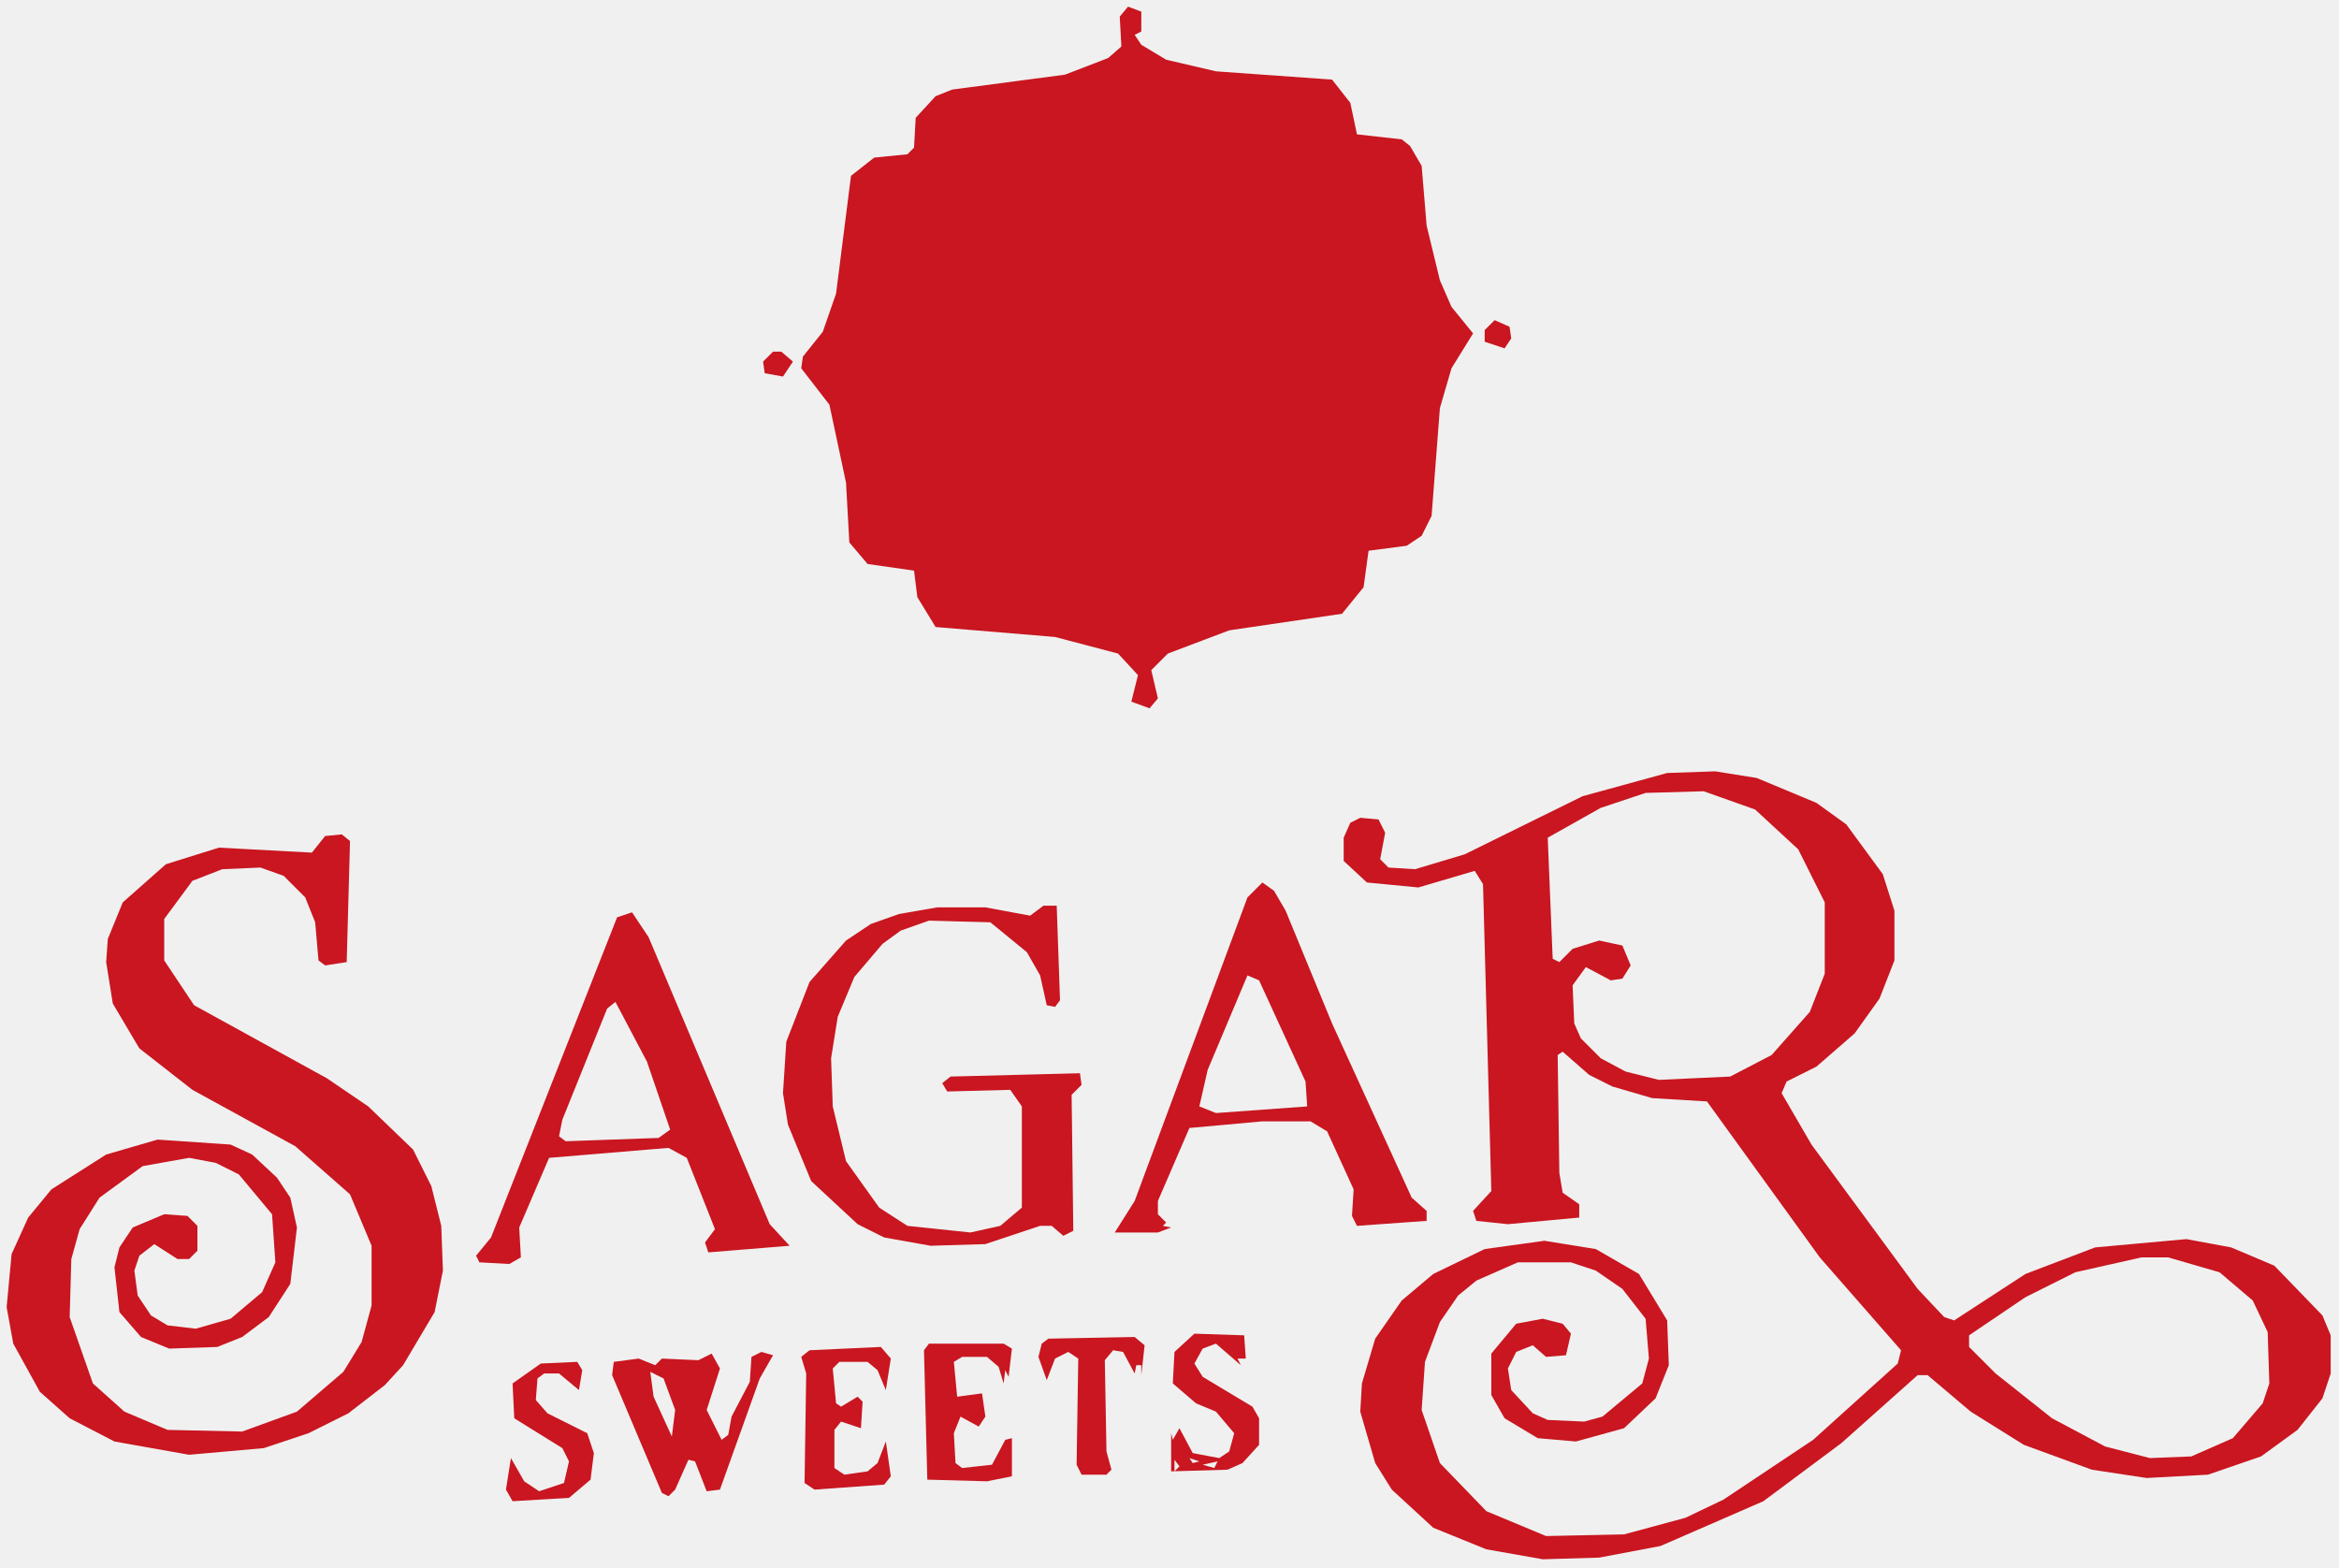
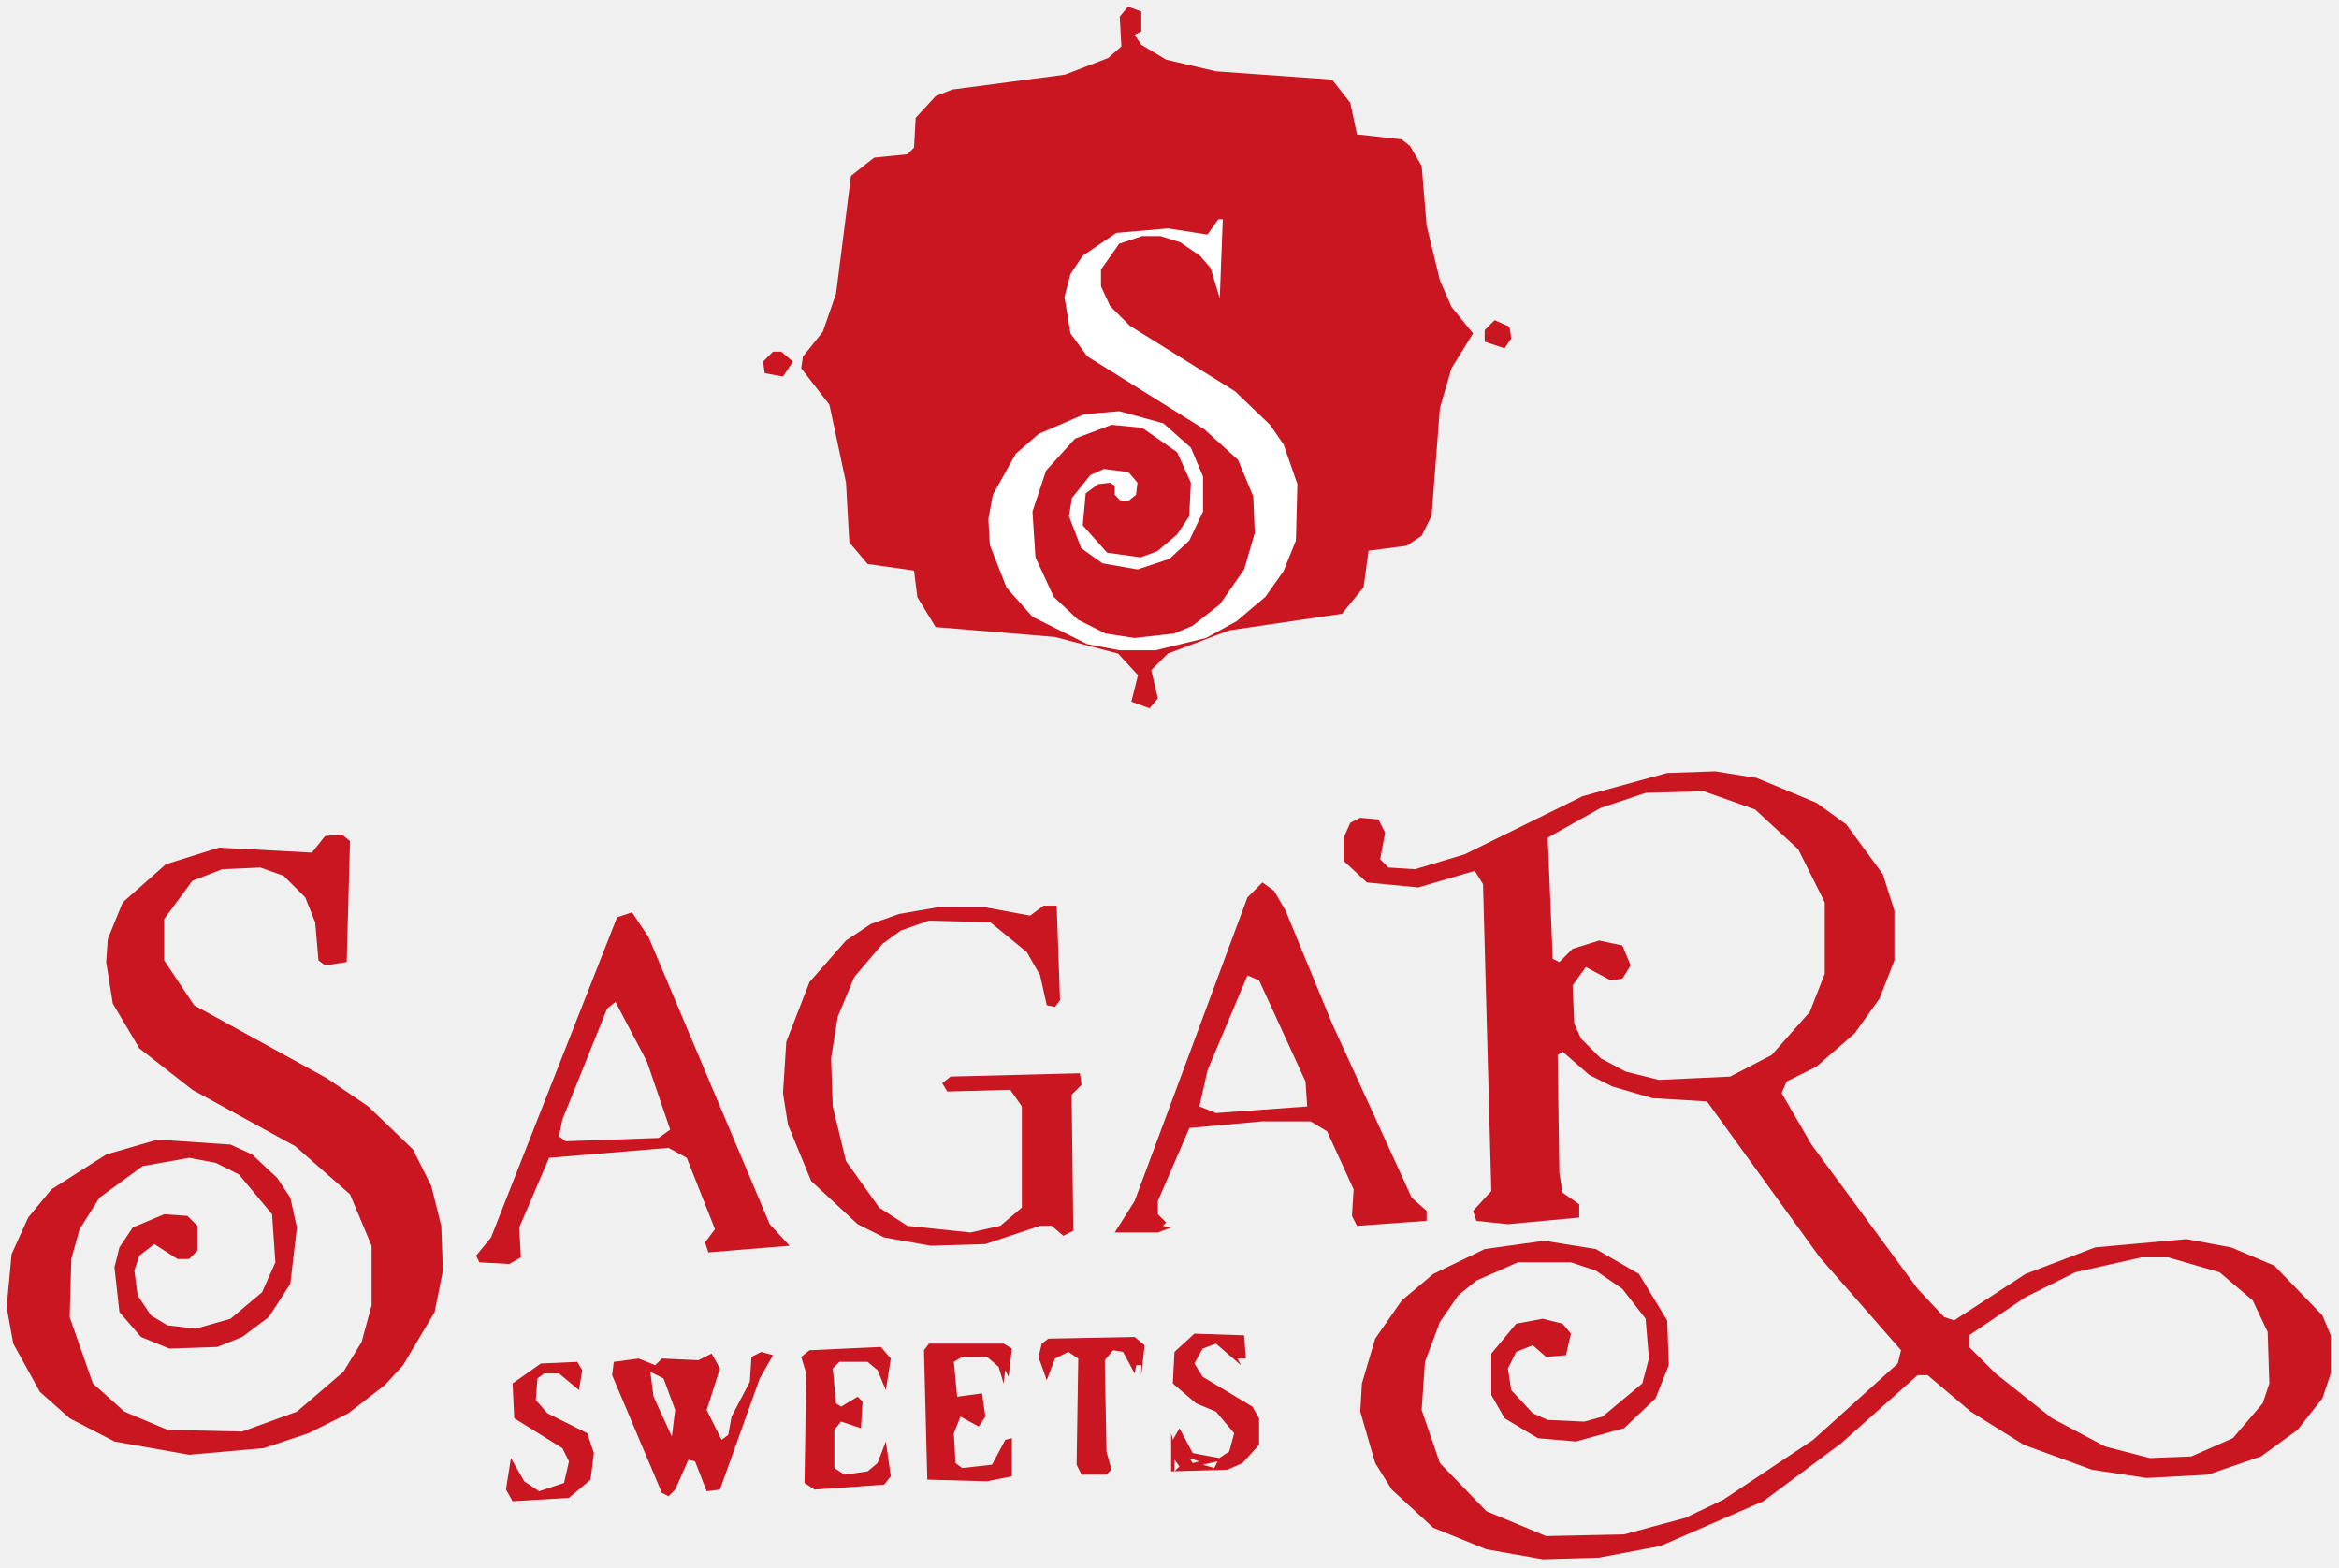
<svg xmlns="http://www.w3.org/2000/svg" viewBox="0 0 1410 945">
  <path fill="#c91620" fill-rule="evenodd" d="M 348 821 L 326 822 L 309 834 L 310 855 L 339 873 L 343 881 L 340 894 L 325 899 L 316 893 L 308 879 L 305 898 L 309 905 L 343 903 L 356 892 L 358 876 L 354 864 L 330 852 L 323 844 L 324 831 L 328 828 L 337 828 L 349 838 L 351 826 Z M 466 817 L 459 815 L 453 818 L 452 833 L 441 854 L 439 865 L 435 868 L 426 850 L 434 825 L 429 816 L 421 820 L 399 819 L 395 823 L 385 819 L 370 821 L 369 829 L 399 900 L 403 902 L 407 898 L 415 880 L 419 881 L 426 899 L 434 898 L 458 831 Z M 392 827 L 400 831 L 407 850 L 405 866 L 394 842 Z M 531 812 L 488 814 L 483 818 L 486 828 L 485 894 L 491 898 L 533 895 L 537 890 L 534 869 L 529 882 L 523 887 L 509 889 L 503 885 L 503 862 L 507 857 L 519 861 L 520 845 L 517 842 L 507 848 L 504 846 L 502 825 L 506 821 L 523 821 L 529 826 L 534 838 L 537 819 Z M 560 810 L 557 814 L 559 892 L 595 893 L 610 890 L 610 867 L 606 868 L 598 883 L 580 885 L 576 882 L 575 864 L 579 854 L 590 860 L 594 854 L 592 840 L 577 842 L 575 821 L 580 818 L 595 818 L 602 824 L 605 834 L 606 826 L 608 830 L 610 813 L 605 810 Z M 684 806 L 632 807 L 628 810 L 626 818 L 631 832 L 636 819 L 644 815 L 650 819 L 649 883 L 652 889 L 667 889 L 670 886 L 667 875 L 666 820 L 671 814 L 677 815 L 684 828 L 685 823 L 688 823 L 688 829 L 690 811 Z M 750 805 L 720 804 L 708 815 L 707 834 L 721 846 L 733 851 L 744 864 L 741 875 L 735 879 L 719 876 L 711 861 L 707 868 L 706 864 L 706 887 L 740 886 L 749 882 L 759 871 L 759 855 L 755 848 L 725 830 L 720 822 L 725 813 L 733 810 L 748 823 L 746 819 L 751 819 Z M 734 881 L 732 885 L 725 883 Z M 708 880 L 711 884 L 708 887 Z M 717 879 L 723 881 L 719 882 Z M 381 550 L 372 553 L 296 746 L 287 757 L 289 761 L 307 762 L 314 758 L 313 740 L 331 698 L 403 692 L 414 698 L 431 741 L 425 749 L 427 755 L 476 751 L 464 738 L 391 565 Z M 371 604 L 390 640 L 404 681 L 397 686 L 341 688 L 337 685 L 339 675 L 366 608 Z M 637 546 L 629 546 L 621 552 L 594 547 L 565 547 L 542 551 L 525 557 L 510 567 L 488 592 L 474 628 L 472 659 L 475 678 L 489 712 L 517 738 L 533 746 L 561 751 L 594 750 L 627 739 L 634 739 L 641 745 L 647 742 L 646 660 L 652 654 L 651 647 L 573 649 L 568 653 L 571 658 L 609 657 L 616 667 L 616 728 L 603 739 L 585 743 L 547 739 L 530 728 L 510 700 L 502 667 L 501 638 L 505 613 L 515 589 L 532 569 L 543 561 L 560 555 L 597 556 L 619 574 L 627 588 L 631 606 L 636 607 L 639 603 Z M 761 532 L 752 541 L 684 724 L 672 743 L 698 743 L 706 740 L 701 739 L 703 737 L 698 732 L 698 724 L 717 680 L 761 676 L 790 676 L 800 682 L 816 717 L 815 733 L 818 739 L 860 736 L 860 730 L 851 722 L 803 617 L 775 549 L 768 537 Z M 752 588 L 759 591 L 787 652 L 788 667 L 733 671 L 723 667 L 728 645 Z M 206 503 L 196 504 L 188 514 L 132 511 L 100 521 L 74 544 L 65 566 L 64 580 L 68 605 L 84 632 L 116 657 L 178 691 L 211 720 L 224 751 L 224 787 L 218 809 L 207 827 L 179 851 L 146 863 L 101 862 L 75 851 L 56 834 L 42 794 L 43 759 L 48 741 L 60 722 L 86 703 L 114 698 L 130 701 L 144 708 L 164 732 L 166 761 L 158 779 L 139 795 L 118 801 L 101 799 L 91 793 L 83 781 L 81 766 L 84 757 L 93 750 L 107 759 L 114 759 L 119 754 L 119 739 L 113 733 L 99 732 L 80 740 L 72 752 L 69 764 L 72 791 L 85 806 L 102 813 L 131 812 L 146 806 L 162 794 L 175 774 L 179 740 L 175 722 L 167 710 L 152 696 L 139 690 L 95 687 L 64 696 L 31 717 L 17 734 L 7 756 L 4 788 L 8 810 L 24 839 L 42 855 L 69 869 L 114 877 L 159 873 L 186 864 L 210 852 L 232 835 L 243 823 L 262 791 L 267 766 L 266 739 L 260 715 L 249 693 L 222 667 L 197 650 L 117 606 L 99 579 L 99 554 L 116 531 L 134 524 L 157 523 L 171 528 L 184 541 L 190 556 L 192 579 L 196 582 L 209 580 L 211 507 Z M 814 496 L 810 505 L 810 519 L 824 532 L 855 535 L 889 525 L 894 533 L 899 718 L 888 730 L 890 736 L 909 738 L 952 734 L 952 726 L 942 719 L 940 707 L 939 636 L 942 634 L 958 648 L 972 655 L 996 662 L 1029 664 L 1097 758 L 1146 814 L 1144 822 L 1093 868 L 1039 904 L 1016 915 L 979 925 L 932 926 L 896 911 L 868 882 L 857 850 L 859 821 L 868 797 L 879 781 L 890 772 L 915 761 L 947 761 L 962 766 L 978 777 L 992 795 L 994 819 L 990 834 L 966 854 L 955 857 L 933 856 L 924 852 L 911 838 L 909 825 L 914 815 L 924 811 L 932 818 L 944 817 L 947 804 L 942 798 L 930 795 L 914 798 L 899 816 L 899 841 L 907 855 L 927 867 L 950 869 L 979 861 L 998 843 L 1006 823 L 1005 796 L 988 768 L 962 753 L 931 748 L 895 753 L 864 768 L 845 784 L 829 807 L 821 834 L 820 851 L 829 882 L 839 898 L 864 921 L 896 934 L 930 940 L 964 939 L 1001 932 L 1063 905 L 1110 870 L 1156 829 L 1162 829 L 1188 851 L 1220 871 L 1261 886 L 1294 891 L 1331 889 L 1363 878 L 1385 862 L 1400 843 L 1405 828 L 1405 805 L 1400 793 L 1371 763 L 1345 752 L 1318 747 L 1263 752 L 1221 768 L 1178 796 L 1172 794 L 1156 777 L 1092 690 L 1074 659 L 1077 652 L 1095 643 L 1118 623 L 1133 602 L 1142 579 L 1142 549 L 1135 527 L 1113 497 L 1095 484 L 1059 469 L 1034 465 L 1005 466 L 954 480 L 883 515 L 853 524 L 837 523 L 832 518 L 835 502 L 831 494 L 820 493 Z M 1187 805 L 1221 782 L 1251 767 L 1291 758 L 1307 758 L 1338 767 L 1358 784 L 1367 803 L 1368 834 L 1364 846 L 1346 867 L 1321 878 L 1296 879 L 1269 872 L 1237 855 L 1203 828 L 1187 812 Z M 992 478 L 1027 477 L 1058 488 L 1084 512 L 1100 544 L 1100 587 L 1091 610 L 1068 636 L 1043 649 L 1000 651 L 980 646 L 965 638 L 953 626 L 949 617 L 948 594 L 956 583 L 971 591 L 978 590 L 983 582 L 978 570 L 964 567 L 948 572 L 940 580 L 936 578 L 933 505 L 965 487 Z M 466 212 L 460 218 L 461 225 L 472 227 L 478 218 L 471 212 Z M 901 193 L 895 199 L 895 206 L 907 210 L 911 204 L 910 197 Z M 680 4 L 675 10 L 676 28 L 668 35 L 642 45 L 574 54 L 564 58 L 552 71 L 551 89 L 547 93 L 527 95 L 513 106 L 504 177 L 496 200 L 484 215 L 483 222 L 500 244 L 510 291 L 512 327 L 523 340 L 551 344 L 553 360 L 564 378 L 636 384 L 674 394 L 686 407 L 682 423 L 693 427 L 698 421 L 694 404 L 704 394 L 741 380 L 809 370 L 822 354 L 825 332 L 848 329 L 857 323 L 863 311 L 868 246 L 875 222 L 888 201 L 875 185 L 868 169 L 860 136 L 857 100 L 850 88 L 845 84 L 818 81 L 814 62 L 803 48 L 733 43 L 703 36 L 688 27 L 684 21 L 688 19 L 688 7 Z" />
+   <path d="M737.1,132.2 734.4,132.2 727.9,141.4 704.1,137.7 672.9,140.4 652.7,154.2 645.3,165.2 641.7,179.0 645.3,201.0 655.4,214.8 726.1,258.9 746.3,277.2 755.5,299.3 756.4,321.3 750.0,343.3 735.3,364.4 718.8,377.3 707.8,381.9 683.9,384.6 666.4,381.9 649.9,373.6 635.2,359.8 624.2,336.0 622.4,308.4 630.6,283.7 648.1,264.4 670.1,256.1 688.5,257.9 709.6,272.6 717.9,291.0 716.9,311.2 709.6,322.2 697.7,332.3 687.6,336.0 667.4,333.2 652.7,316.7 654.5,297.4 661.9,291.9 669.2,291.0 672.0,292.8 672.0,298.3 675.6,302.0 680.2,302.0 684.8,298.3 685.7,291.0 680.2,284.6 665.5,282.7 657.3,286.4 646.2,300.2 644.4,311.2 651.8,330.5 664.6,339.6 685.7,343.3 705.0,336.9 716.9,325.9 725.2,308.4 725.2,287.3 717.9,269.9 701.3,255.2 674.7,247.9 653.6,249.7 626.1,261.6 612.3,273.6 598.5,298.3 595.8,313.0 596.7,328.6 606.8,354.3 622.4,371.8 655.4,388.3 674.7,392.0 696.7,392.0 727.0,384.6 745.4,374.5 762.8,359.8 773.8,344.2 781.2,325.9 782.1,291.9 773.8,268.0 765.6,256.1 744.5,235.9 681.1,196.4 669.2,184.5 663.7,172.6 663.7,162.5 674.7,146.9 688.5,142.3 699.5,142.3 711.4,146.0 723.4,154.2 729.8,161.6 735.3,179.9Z" fill="#ffffff" fill-rule="evenodd" />
</svg>
